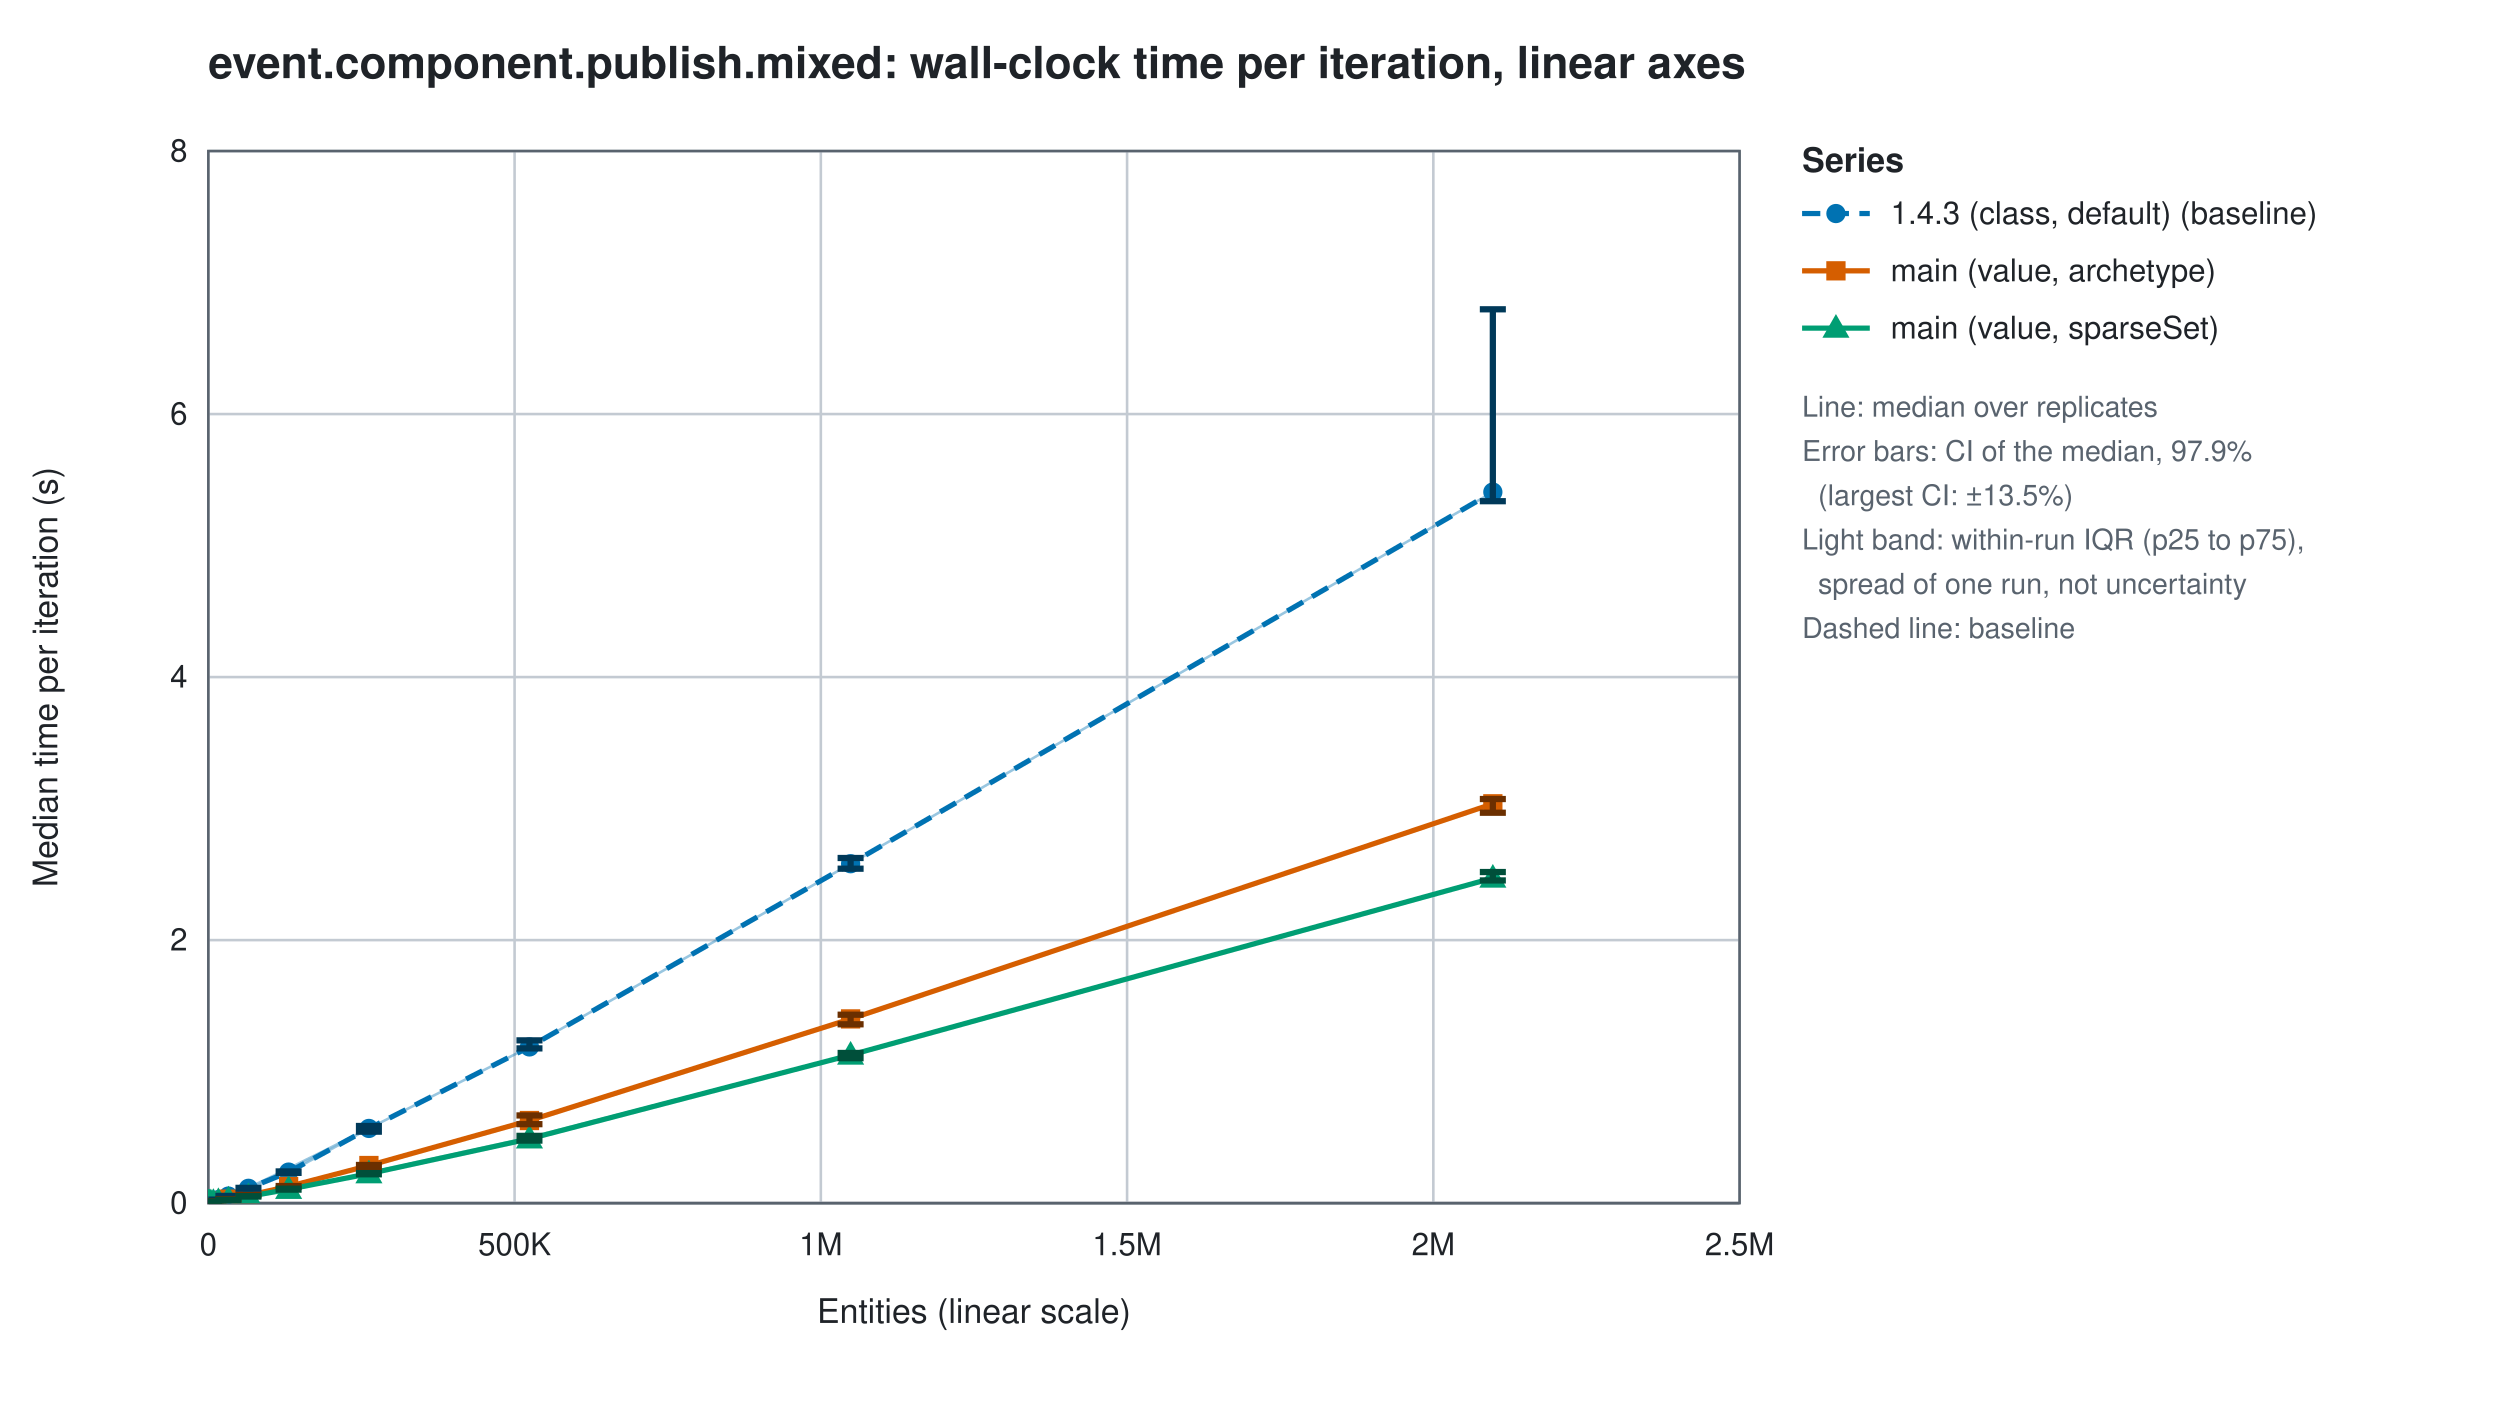
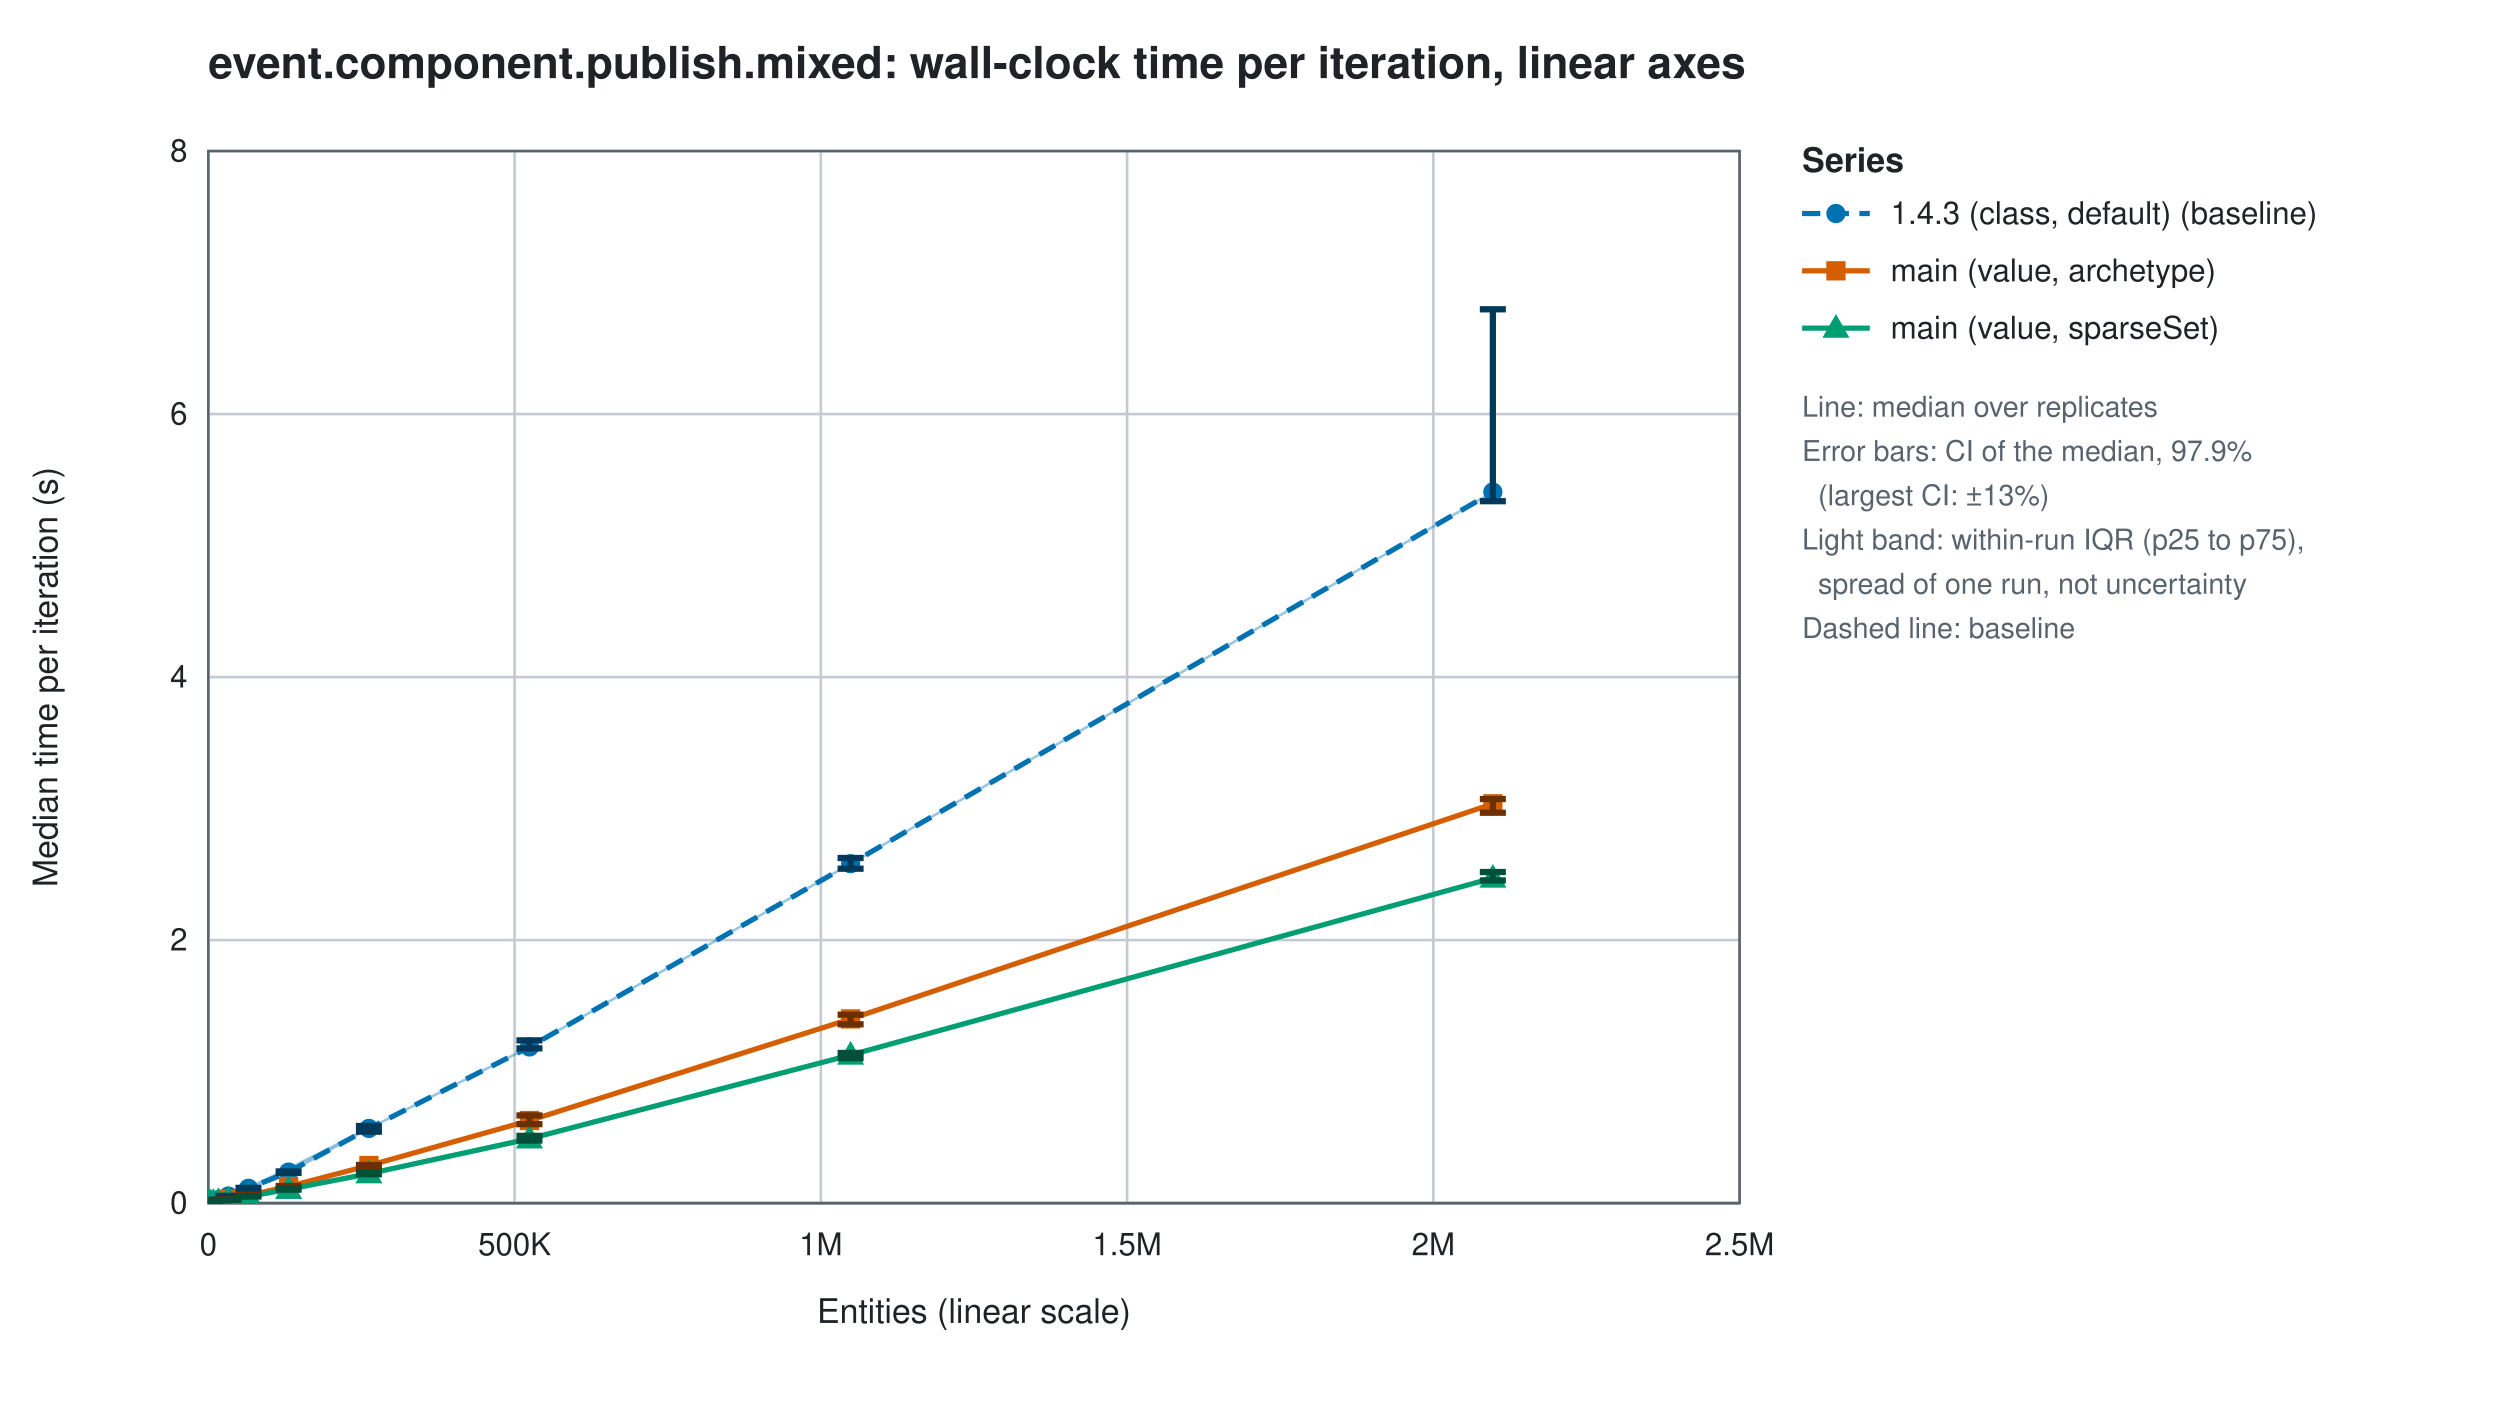
<svg xmlns="http://www.w3.org/2000/svg" viewBox="0 0 960 540" width="960" height="540" role="img" aria-label="event.component.publish.mixed: wall-clock time per iteration, linear axes">
  <style>
text{font-family:-apple-system,BlinkMacSystemFont,'Segoe UI',Helvetica,Arial,sans-serif;fill:#1f2328}
.title{font-size:17px;font-weight:600}.axis-title{font-size:13px}.tick{font-size:12px}.legend{font-size:12px}.legend-title{font-size:13px;font-weight:600}.note{font-size:11px;fill:#59636e}
.grid{stroke:#c3cad2;stroke-width:1}.minor{stroke:#e6e9ed;stroke-width:1}.axis{stroke:#59636e;stroke-width:1}.frame{fill:none;stroke:#59636e;stroke-width:1}
.line{fill:none;stroke:currentColor;stroke-width:2;stroke-linejoin:round}.baseline{stroke-dasharray:7 4}
.band{fill:currentColor;fill-opacity:.16;stroke:currentColor;stroke-opacity:.4;stroke-width:1;stroke-linejoin:round}.ribbon{fill:currentColor;fill-opacity:.2;stroke:none}.errbar{fill:none;stroke:currentColor;stroke-width:2.4;stroke-linecap:butt}
.zone{fill:#59636e;fill-opacity:.14;stroke:none}.ref{stroke:#1f2328;stroke-width:1;stroke-dasharray:2 3}
.marker{fill:currentColor;stroke:currentColor;stroke-width:1.4}.marker.hollow{fill:none}
.c0{color:#0072B2}
.c1{color:#D55E00}
.c2{color:#009E73}
.c3{color:#CC79A7}
.c4{color:#E69F00}
.c5{color:#56B4E9}
.c6{color:#6E6E6E}
.errbar.e0{color:#003959}
.errbar.e1{color:#6B2F00}
.errbar.e2{color:#004F3A}
.errbar.e3{color:#663D54}
.errbar.e4{color:#735000}
.errbar.e5{color:#2B5A75}
.errbar.e6{color:#373737}
@media (prefers-color-scheme: dark){
text{fill:#e6edf3}.note{fill:#9198a1}
.grid{stroke:#4a525c}.minor{stroke:#2d333b}.axis,.frame{stroke:#9198a1}.zone{fill:#9198a1}.ref{stroke:#e6edf3}
.c0{color:#5AB4F0}
.c1{color:#F28C42}
.c2{color:#2FD0A0}
.c3{color:#E69BC4}
.c4{color:#F2B83A}
.c5{color:#8FD0F5}
.c6{color:#B4B4B4}
.errbar.e0{color:#A4D6F7}
.errbar.e1{color:#F8C097}
.errbar.e2{color:#8DE5CB}
.errbar.e3{color:#F1C8DF}
.errbar.e4{color:#F8D893}
.errbar.e5{color:#C1E5FA}
.errbar.e6{color:#D6D6D6}
}
</style>
  <clipPath id="plot-area">
    <rect x="80" y="58" width="588" height="404" />
  </clipPath>
  <text class="title" x="80" y="30">event.component.publish.mixed: wall-clock time per iteration, linear axes</text>
  <line class="axis" x1="80" x2="668" y1="462" y2="462" />
  <text class="tick" text-anchor="end" x="72" y="466">0</text>
  <line class="grid" x1="80" x2="668" y1="361" y2="361" />
  <text class="tick" text-anchor="end" x="72" y="365">2</text>
  <line class="grid" x1="80" x2="668" y1="260" y2="260" />
  <text class="tick" text-anchor="end" x="72" y="264">4</text>
  <line class="grid" x1="80" x2="668" y1="159" y2="159" />
  <text class="tick" text-anchor="end" x="72" y="163">6</text>
  <line class="grid" x1="80" x2="668" y1="58" y2="58" />
  <text class="tick" text-anchor="end" x="72" y="62">8</text>
  <line class="grid" x1="80" x2="80" y1="58" y2="462" />
  <text class="tick" text-anchor="middle" x="80" y="482">0</text>
  <line class="grid" x1="197.6" x2="197.6" y1="58" y2="462" />
  <text class="tick" text-anchor="middle" x="197.6" y="482">500K</text>
  <line class="grid" x1="315.2" x2="315.2" y1="58" y2="462" />
  <text class="tick" text-anchor="middle" x="315.2" y="482">1M</text>
  <line class="grid" x1="432.8" x2="432.8" y1="58" y2="462" />
  <text class="tick" text-anchor="middle" x="432.8" y="482">1.5M</text>
  <line class="grid" x1="550.4" x2="550.4" y1="58" y2="462" />
  <text class="tick" text-anchor="middle" x="550.4" y="482">2M</text>
  <line class="grid" x1="668" x2="668" y1="58" y2="462" />
  <text class="tick" text-anchor="middle" x="668" y="482">2.5M</text>
  <rect class="frame" x="80" y="58" width="588" height="404" />
  <text class="axis-title" text-anchor="middle" x="374" y="508">Entities (linear scale)</text>
  <text class="axis-title" text-anchor="middle" transform="translate(22 260) rotate(-90)">Median time per iteration (s)</text>
  <g clip-path="url(#plot-area)">
    <polygon class="band c0" points="80,462 80,462 80,461.99 80,461.99 80,461.99 80,461.99 80.01,461.99 80.02,461.99 80.03,461.99 80.06,461.98 80.12,461.96 80.24,461.91 80.48,461.83 80.96,461.67 81.93,461.32 83.85,460.64 87.71,459.25 95.41,456.08 110.83,448.67 141.66,433.32 203.31,402.02 326.63,331.67 573.25,188.95 573.25,188.95 326.63,331.67 203.31,402.02 141.66,433.32 110.83,450.24 95.41,456.34 87.71,459.3 83.85,460.67 81.93,461.34 80.96,461.67 80.48,461.83 80.24,461.92 80.12,461.96 80.06,461.98 80.03,461.99 80.02,461.99 80.01,461.99 80,461.99 80,461.99 80,461.99 80,461.99 80,462 80,462" />
    <polygon class="band c1" points="80,462 80,462 80,462 80,462 80,462 80,462 80.01,462 80.02,462 80.03,461.99 80.06,461.99 80.12,461.98 80.24,461.95 80.48,461.91 80.96,461.81 81.93,461.63 83.85,461.25 87.71,460.47 95.41,458.9 110.83,455.43 141.66,447.26 203.31,430.28 326.63,391.26 573.25,308.66 573.25,308.66 326.63,391.26 203.31,430.28 141.66,447.56 110.83,455.62 95.41,458.98 87.71,460.5 83.85,461.26 81.93,461.63 80.96,461.82 80.48,461.91 80.24,461.95 80.12,461.98 80.06,461.99 80.03,461.99 80.02,462 80.01,462 80,462 80,462 80,462 80,462 80,462 80,462" />
    <polygon class="band c2" points="80,462 80,462 80,462 80,462 80,462 80,462 80.01,462 80.02,462 80.03,461.99 80.06,461.99 80.12,461.98 80.24,461.96 80.48,461.92 80.96,461.84 81.93,461.68 83.85,461.35 87.71,460.71 95.41,459.4 110.83,456.63 141.66,450.28 203.31,436.74 326.63,405.12 573.25,337.17 573.25,337.17 326.63,405.12 203.31,437.3 141.66,450.95 110.83,456.76 95.41,459.47 87.71,460.74 83.85,461.37 81.93,461.68 80.96,461.84 80.48,461.92 80.24,461.96 80.12,461.98 80.06,461.99 80.03,462 80.02,462 80.01,462 80,462 80,462 80,462 80,462 80,462 80,462" />
    <polyline class="line c0 baseline" points="80,462 80,462 80,461.99 80,461.99 80,461.99 80,461.99 80.01,461.99 80.02,461.99 80.03,461.99 80.06,461.98 80.12,461.96 80.24,461.91 80.48,461.83 80.96,461.67 81.93,461.33 83.85,460.67 87.71,459.29 95.41,456.31 110.83,450.08 141.66,433.32 203.31,402.02 326.63,331.67 573.25,188.95" />
    <polyline class="line c1" points="80,462 80,462 80,462 80,462 80,462 80,462 80.01,462 80.02,462 80.03,461.99 80.06,461.99 80.12,461.98 80.24,461.95 80.48,461.91 80.96,461.81 81.93,461.63 83.85,461.26 87.71,460.48 95.41,458.97 110.83,455.59 141.66,447.56 203.31,430.28 326.63,391.26 573.25,308.66" />
    <polyline class="line c2" points="80,462 80,462 80,462 80,462 80,462 80,462 80.01,462 80.02,462 80.03,462 80.06,461.99 80.12,461.98 80.24,461.96 80.48,461.92 80.96,461.84 81.93,461.68 83.85,461.37 87.71,460.73 95.41,459.45 110.83,456.68 141.66,450.7 203.31,437.3 326.63,405.12 573.25,337.17" />
    <circle class="marker c0" cx="80" cy="462" r="3" />
    <circle class="marker c0" cx="80" cy="462" r="3" />
    <circle class="marker c0" cx="80" cy="461.99" r="3" />
    <circle class="marker c0" cx="80" cy="461.99" r="3" />
    <circle class="marker c0" cx="80" cy="461.99" r="3" />
    <circle class="marker c0" cx="80" cy="461.99" r="3" />
    <circle class="marker c0" cx="80.01" cy="461.99" r="3" />
    <circle class="marker c0" cx="80.02" cy="461.99" r="3" />
    <circle class="marker c0" cx="80.03" cy="461.99" r="3" />
    <circle class="marker c0" cx="80.06" cy="461.98" r="3" />
    <circle class="marker c0" cx="80.12" cy="461.96" r="3" />
    <circle class="marker c0" cx="80.24" cy="461.91" r="3" />
    <circle class="marker c0" cx="80.48" cy="461.83" r="3" />
    <circle class="marker c0" cx="80.96" cy="461.67" r="3" />
    <circle class="marker c0" cx="81.93" cy="461.33" r="3" />
    <circle class="marker c0" cx="83.85" cy="460.67" r="3" />
    <circle class="marker c0" cx="87.71" cy="459.29" r="3" />
    <circle class="marker c0" cx="95.41" cy="456.31" r="3" />
    <circle class="marker c0" cx="110.83" cy="450.08" r="3" />
    <circle class="marker c0" cx="141.66" cy="433.32" r="3" />
    <circle class="marker c0" cx="203.31" cy="402.02" r="3" />
    <circle class="marker c0" cx="326.63" cy="331.67" r="3" />
    <circle class="marker c0" cx="573.25" cy="188.95" r="3" />
    <rect class="marker c1" x="77" y="459" width="6" height="6" />
    <rect class="marker c1" x="77" y="459" width="6" height="6" />
    <rect class="marker c1" x="77" y="459" width="6" height="6" />
    <rect class="marker c1" x="77" y="459" width="6" height="6" />
    <rect class="marker c1" x="77" y="459" width="6" height="6" />
    <rect class="marker c1" x="77" y="459" width="6" height="6" />
    <rect class="marker c1" x="77.01" y="459" width="6" height="6" />
    <rect class="marker c1" x="77.02" y="459" width="6" height="6" />
    <rect class="marker c1" x="77.03" y="458.99" width="6" height="6" />
    <rect class="marker c1" x="77.06" y="458.99" width="6" height="6" />
    <rect class="marker c1" x="77.12" y="458.98" width="6" height="6" />
    <rect class="marker c1" x="77.24" y="458.95" width="6" height="6" />
    <rect class="marker c1" x="77.48" y="458.91" width="6" height="6" />
    <rect class="marker c1" x="77.96" y="458.81" width="6" height="6" />
    <rect class="marker c1" x="78.93" y="458.63" width="6" height="6" />
    <rect class="marker c1" x="80.85" y="458.26" width="6" height="6" />
    <rect class="marker c1" x="84.71" y="457.48" width="6" height="6" />
    <rect class="marker c1" x="92.41" y="455.97" width="6" height="6" />
    <rect class="marker c1" x="107.83" y="452.59" width="6" height="6" />
    <rect class="marker c1" x="138.66" y="444.56" width="6" height="6" />
    <rect class="marker c1" x="200.31" y="427.28" width="6" height="6" />
    <rect class="marker c1" x="323.63" y="388.26" width="6" height="6" />
    <rect class="marker c1" x="570.25" y="305.66" width="6" height="6" />
    <polygon class="marker c2" points="80,458 84,465 76,465" />
    <polygon class="marker c2" points="80,458 84,465 76,465" />
    <polygon class="marker c2" points="80,458 84,465 76,465" />
    <polygon class="marker c2" points="80,458 84,465 76,465" />
    <polygon class="marker c2" points="80,458 84,465 76,465" />
    <polygon class="marker c2" points="80,458 84,465 76,465" />
    <polygon class="marker c2" points="80.01,458 84.01,465 76.01,465" />
    <polygon class="marker c2" points="80.02,458 84.02,465 76.02,465" />
    <polygon class="marker c2" points="80.03,458 84.03,465 76.03,465" />
    <polygon class="marker c2" points="80.06,457.99 84.06,464.99 76.06,464.99" />
    <polygon class="marker c2" points="80.12,457.98 84.12,464.98 76.12,464.98" />
    <polygon class="marker c2" points="80.24,457.96 84.24,464.96 76.24,464.96" />
    <polygon class="marker c2" points="80.48,457.92 84.48,464.92 76.48,464.92" />
    <polygon class="marker c2" points="80.96,457.84 84.96,464.84 76.96,464.84" />
    <polygon class="marker c2" points="81.93,457.68 85.93,464.68 77.93,464.68" />
    <polygon class="marker c2" points="83.85,457.37 87.85,464.37 79.85,464.37" />
    <polygon class="marker c2" points="87.71,456.73 91.71,463.73 83.71,463.73" />
    <polygon class="marker c2" points="95.41,455.45 99.41,462.45 91.41,462.45" />
    <polygon class="marker c2" points="110.83,452.68 114.83,459.68 106.83,459.68" />
    <polygon class="marker c2" points="141.66,446.7 145.66,453.7 137.66,453.7" />
    <polygon class="marker c2" points="203.31,433.3 207.31,440.3 199.31,440.3" />
    <polygon class="marker c2" points="326.63,401.12 330.63,408.12 322.63,408.12" />
    <polygon class="marker c2" points="573.25,333.17 577.25,340.17 569.25,340.17" />
    <path class="errbar e0" d="M80,462V462M75,462H85M75,462H85" />
    <path class="errbar e0" d="M80,462V462M75,462H85M75,462H85" />
    <path class="errbar e0" d="M80,461.99V461.99M75,461.99H85M75,461.99H85" />
    <path class="errbar e0" d="M80,461.99V461.99M75,461.99H85M75,461.99H85" />
    <path class="errbar e0" d="M80,461.99V461.99M75,461.99H85M75,461.99H85" />
    <path class="errbar e0" d="M80,461.99V461.99M75,461.99H85M75,461.99H85" />
    <path class="errbar e0" d="M80.01,461.99V461.99M75.01,461.99H85.01M75.01,461.99H85.01" />
    <path class="errbar e0" d="M80.02,461.99V461.99M75.02,461.99H85.02M75.02,461.99H85.02" />
    <path class="errbar e0" d="M80.03,461.99V461.99M75.03,461.99H85.03M75.03,461.99H85.03" />
    <path class="errbar e0" d="M80.06,461.98V461.98M75.06,461.98H85.06M75.06,461.98H85.06" />
    <path class="errbar e0" d="M80.12,461.96V461.96M75.12,461.96H85.12M75.12,461.96H85.12" />
    <path class="errbar e0" d="M80.24,461.91V461.92M75.24,461.91H85.24M75.24,461.92H85.24" />
    <path class="errbar e0" d="M80.48,461.83V461.83M75.48,461.83H85.48M75.48,461.83H85.48" />
    <path class="errbar e0" d="M80.96,461.66V461.68M75.96,461.66H85.96M75.96,461.68H85.96" />
    <path class="errbar e0" d="M81.93,461.31V461.34M76.93,461.31H86.93M76.93,461.34H86.93" />
    <path class="errbar e0" d="M83.85,460.63V460.69M78.85,460.63H88.85M78.85,460.69H88.85" />
    <path class="errbar e0" d="M87.71,459.22V459.31M82.71,459.22H92.71M82.71,459.31H92.71" />
    <path class="errbar e0" d="M95.41,456.14V456.48M90.41,456.14H100.41M90.41,456.48H100.41" />
    <path class="errbar e0" d="M110.83,449.83V450.38M105.83,449.83H115.83M105.83,450.38H115.83" />
    <path class="errbar e0" d="M141.66,432.38V434.56M136.66,432.38H146.66M136.66,434.56H146.66" />
    <path class="errbar e0" d="M203.31,399.5V402.58M198.31,399.5H208.31M198.31,402.58H208.31" />
    <path class="errbar e0" d="M326.63,329.47V333.58M321.63,329.47H331.63M321.63,333.58H331.63" />
    <path class="errbar e0" d="M573.25,118.77V192.46M568.25,118.77H578.25M568.25,192.46H578.25" />
    <path class="errbar e1" d="M80,462V462M75,462H85M75,462H85" />
    <path class="errbar e1" d="M80,462V462M75,462H85M75,462H85" />
    <path class="errbar e1" d="M80,462V462M75,462H85M75,462H85" />
    <path class="errbar e1" d="M80,462V462M75,462H85M75,462H85" />
    <path class="errbar e1" d="M80,462V462M75,462H85M75,462H85" />
    <path class="errbar e1" d="M80,462V462M75,462H85M75,462H85" />
    <path class="errbar e1" d="M80.01,462V462M75.01,462H85.01M75.01,462H85.01" />
    <path class="errbar e1" d="M80.02,462V462M75.02,462H85.02M75.02,462H85.02" />
    <path class="errbar e1" d="M80.03,461.99V461.99M75.03,461.99H85.03M75.03,461.99H85.03" />
    <path class="errbar e1" d="M80.06,461.99V461.99M75.06,461.99H85.06M75.06,461.99H85.06" />
    <path class="errbar e1" d="M80.12,461.98V461.98M75.12,461.98H85.12M75.12,461.98H85.12" />
    <path class="errbar e1" d="M80.24,461.95V461.95M75.24,461.95H85.24M75.24,461.95H85.24" />
    <path class="errbar e1" d="M80.48,461.91V461.91M75.48,461.91H85.48M75.48,461.91H85.48" />
    <path class="errbar e1" d="M80.96,461.81V461.82M75.96,461.81H85.96M75.96,461.82H85.96" />
    <path class="errbar e1" d="M81.93,461.62V461.63M76.93,461.62H86.93M76.93,461.63H86.93" />
    <path class="errbar e1" d="M83.85,461.23V461.26M78.85,461.23H88.85M78.85,461.26H88.85" />
    <path class="errbar e1" d="M87.71,460.44V460.52M82.71,460.44H92.71M82.71,460.52H92.71" />
    <path class="errbar e1" d="M95.41,458.9V458.98M90.41,458.9H100.41M90.41,458.98H100.41" />
    <path class="errbar e1" d="M110.83,455.43V455.68M105.83,455.43H115.83M105.83,455.68H115.83" />
    <path class="errbar e1" d="M141.66,447.35V448.22M136.66,447.35H146.66M136.66,448.22H146.66" />
    <path class="errbar e1" d="M203.31,428.33V431.68M198.31,428.33H208.31M198.31,431.68H208.31" />
    <path class="errbar e1" d="M326.63,389.65V393.33M321.63,389.65H331.63M321.63,393.33H331.63" />
    <path class="errbar e1" d="M573.25,306.83V312.09M568.25,306.83H578.25M568.25,312.09H578.25" />
    <path class="errbar e2" d="M80,462V462M75,462H85M75,462H85" />
    <path class="errbar e2" d="M80,462V462M75,462H85M75,462H85" />
    <path class="errbar e2" d="M80,462V462M75,462H85M75,462H85" />
    <path class="errbar e2" d="M80,462V462M75,462H85M75,462H85" />
    <path class="errbar e2" d="M80,462V462M75,462H85M75,462H85" />
    <path class="errbar e2" d="M80,462V462M75,462H85M75,462H85" />
    <path class="errbar e2" d="M80.01,462V462M75.01,462H85.01M75.01,462H85.01" />
    <path class="errbar e2" d="M80.02,462V462M75.02,462H85.02M75.02,462H85.02" />
    <path class="errbar e2" d="M80.03,461.99V462M75.03,461.99H85.03M75.03,462H85.03" />
    <path class="errbar e2" d="M80.06,461.99V461.99M75.06,461.99H85.06M75.06,461.99H85.06" />
    <path class="errbar e2" d="M80.12,461.98V461.98M75.12,461.98H85.12M75.12,461.98H85.12" />
    <path class="errbar e2" d="M80.24,461.96V461.96M75.24,461.96H85.24M75.24,461.96H85.24" />
    <path class="errbar e2" d="M80.48,461.92V461.92M75.48,461.92H85.48M75.48,461.92H85.48" />
    <path class="errbar e2" d="M80.96,461.84V461.84M75.96,461.84H85.96M75.96,461.84H85.96" />
    <path class="errbar e2" d="M81.93,461.68V461.69M76.93,461.68H86.93M76.93,461.69H86.93" />
    <path class="errbar e2" d="M83.85,461.35V461.37M78.85,461.35H88.85M78.85,461.37H88.85" />
    <path class="errbar e2" d="M87.71,460.7V460.74M82.71,460.7H92.71M82.71,460.74H92.71" />
    <path class="errbar e2" d="M95.41,459.33V459.47M90.41,459.33H100.41M90.41,459.47H100.41" />
    <path class="errbar e2" d="M110.83,456.45V456.82M105.83,456.45H115.83M105.83,456.82H115.83" />
    <path class="errbar e2" d="M141.66,450.47V450.93M136.66,450.47H146.66M136.66,450.93H146.66" />
    <path class="errbar e2" d="M203.31,436.17V437.99M198.31,436.17H208.31M198.31,437.99H208.31" />
    <path class="errbar e2" d="M326.63,404.34V406.35M321.63,404.34H331.63M321.63,406.35H331.63" />
    <path class="errbar e2" d="M573.25,334.86V338.09M568.25,334.86H578.25M568.25,338.09H578.25" />
  </g>
  <text class="legend-title" x="692" y="66">Series</text>
  <line class="line c0 baseline" x1="692" x2="718" y1="82" y2="82" />
  <circle class="marker c0" cx="705" cy="82" r="3" />
  <text class="legend" x="726" y="86">1.4.3 (class, default) (baseline)</text>
  <line class="line c1" x1="692" x2="718" y1="104" y2="104" />
  <rect class="marker c1" x="702" y="101" width="6" height="6" />
  <text class="legend" x="726" y="108">main (value, archetype)</text>
  <line class="line c2" x1="692" x2="718" y1="126" y2="126" />
  <polygon class="marker c2" points="705,122 709,129 701,129" />
  <text class="legend" x="726" y="130">main (value, sparseSet)</text>
  <text class="note" x="692" y="160" xml:space="preserve">Line: median over replicates</text>
  <text class="note" x="692" y="177" xml:space="preserve">Error bars: CI of the median, 97.9%</text>
-   <text class="note" x="692" y="194" xml:space="preserve">  (largest CI: ±13.5%)</text>
+   <text class="note" x="692" y="194" xml:space="preserve">  (largest CI: ±13%)</text>
  <text class="note" x="692" y="211" xml:space="preserve">Light band: within-run IQR (p25 to p75),</text>
  <text class="note" x="692" y="228" xml:space="preserve">  spread of one run, not uncertainty</text>
  <text class="note" x="692" y="245" xml:space="preserve">Dashed line: baseline</text>
</svg>
